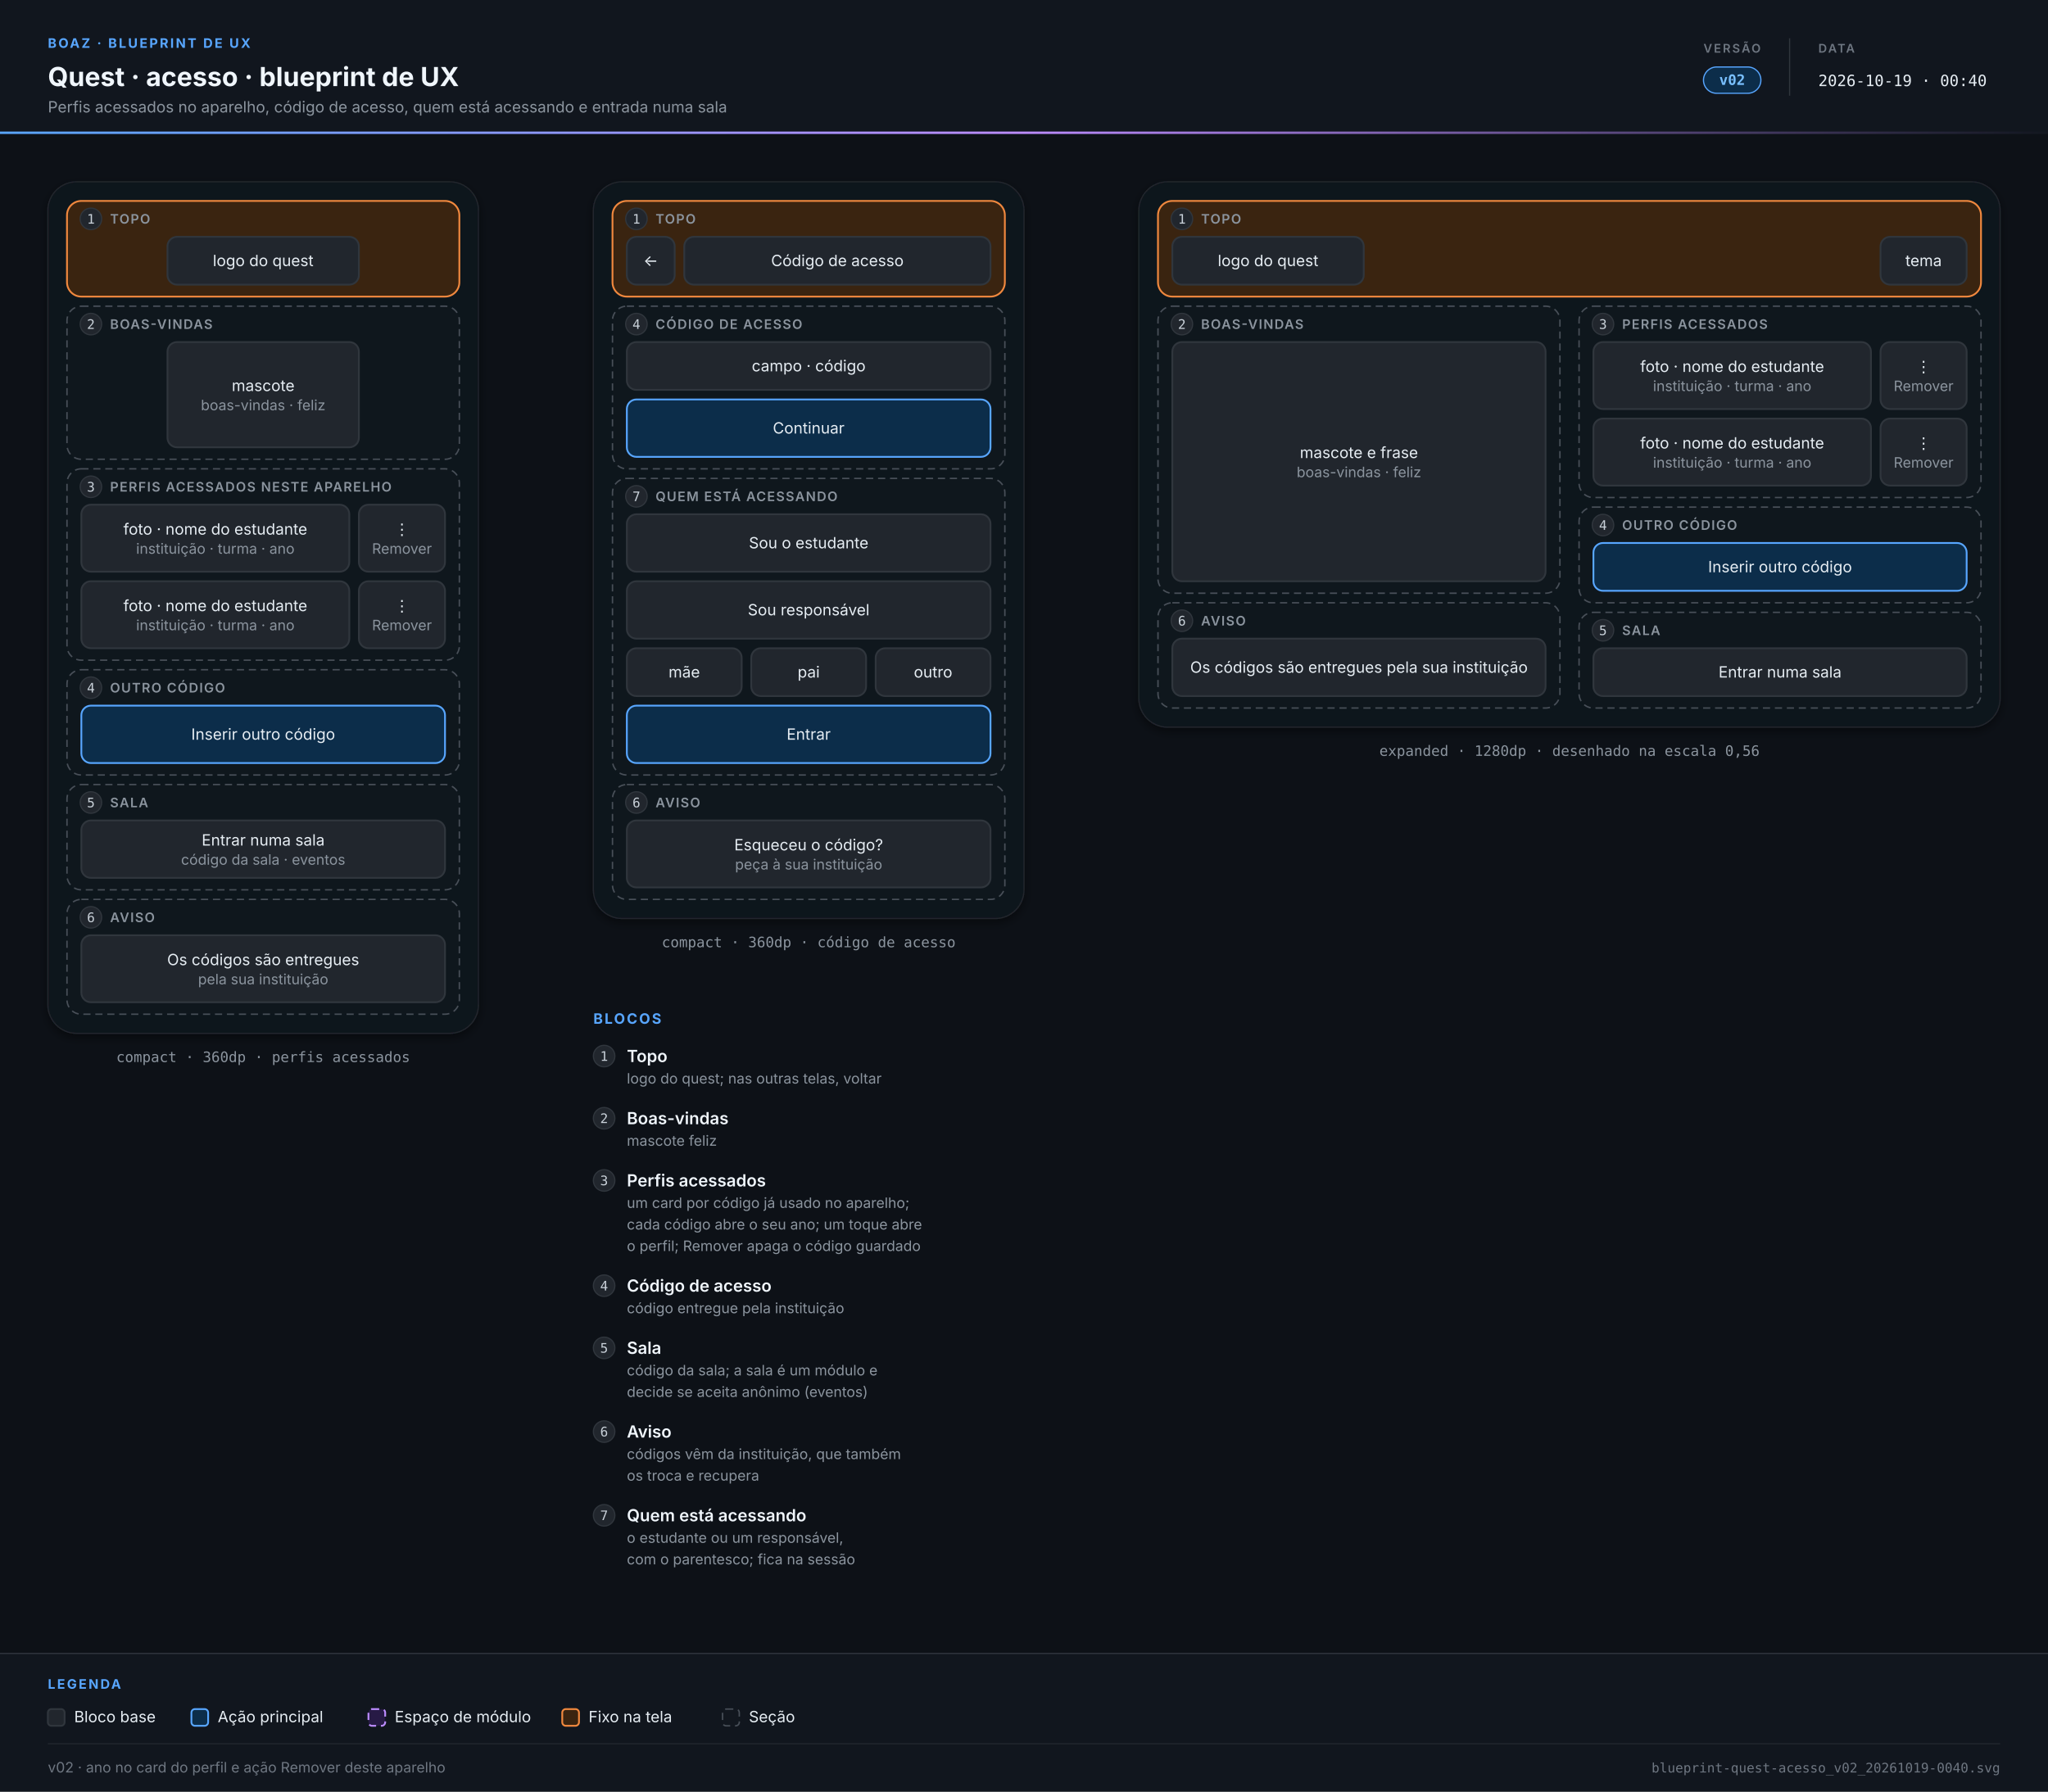
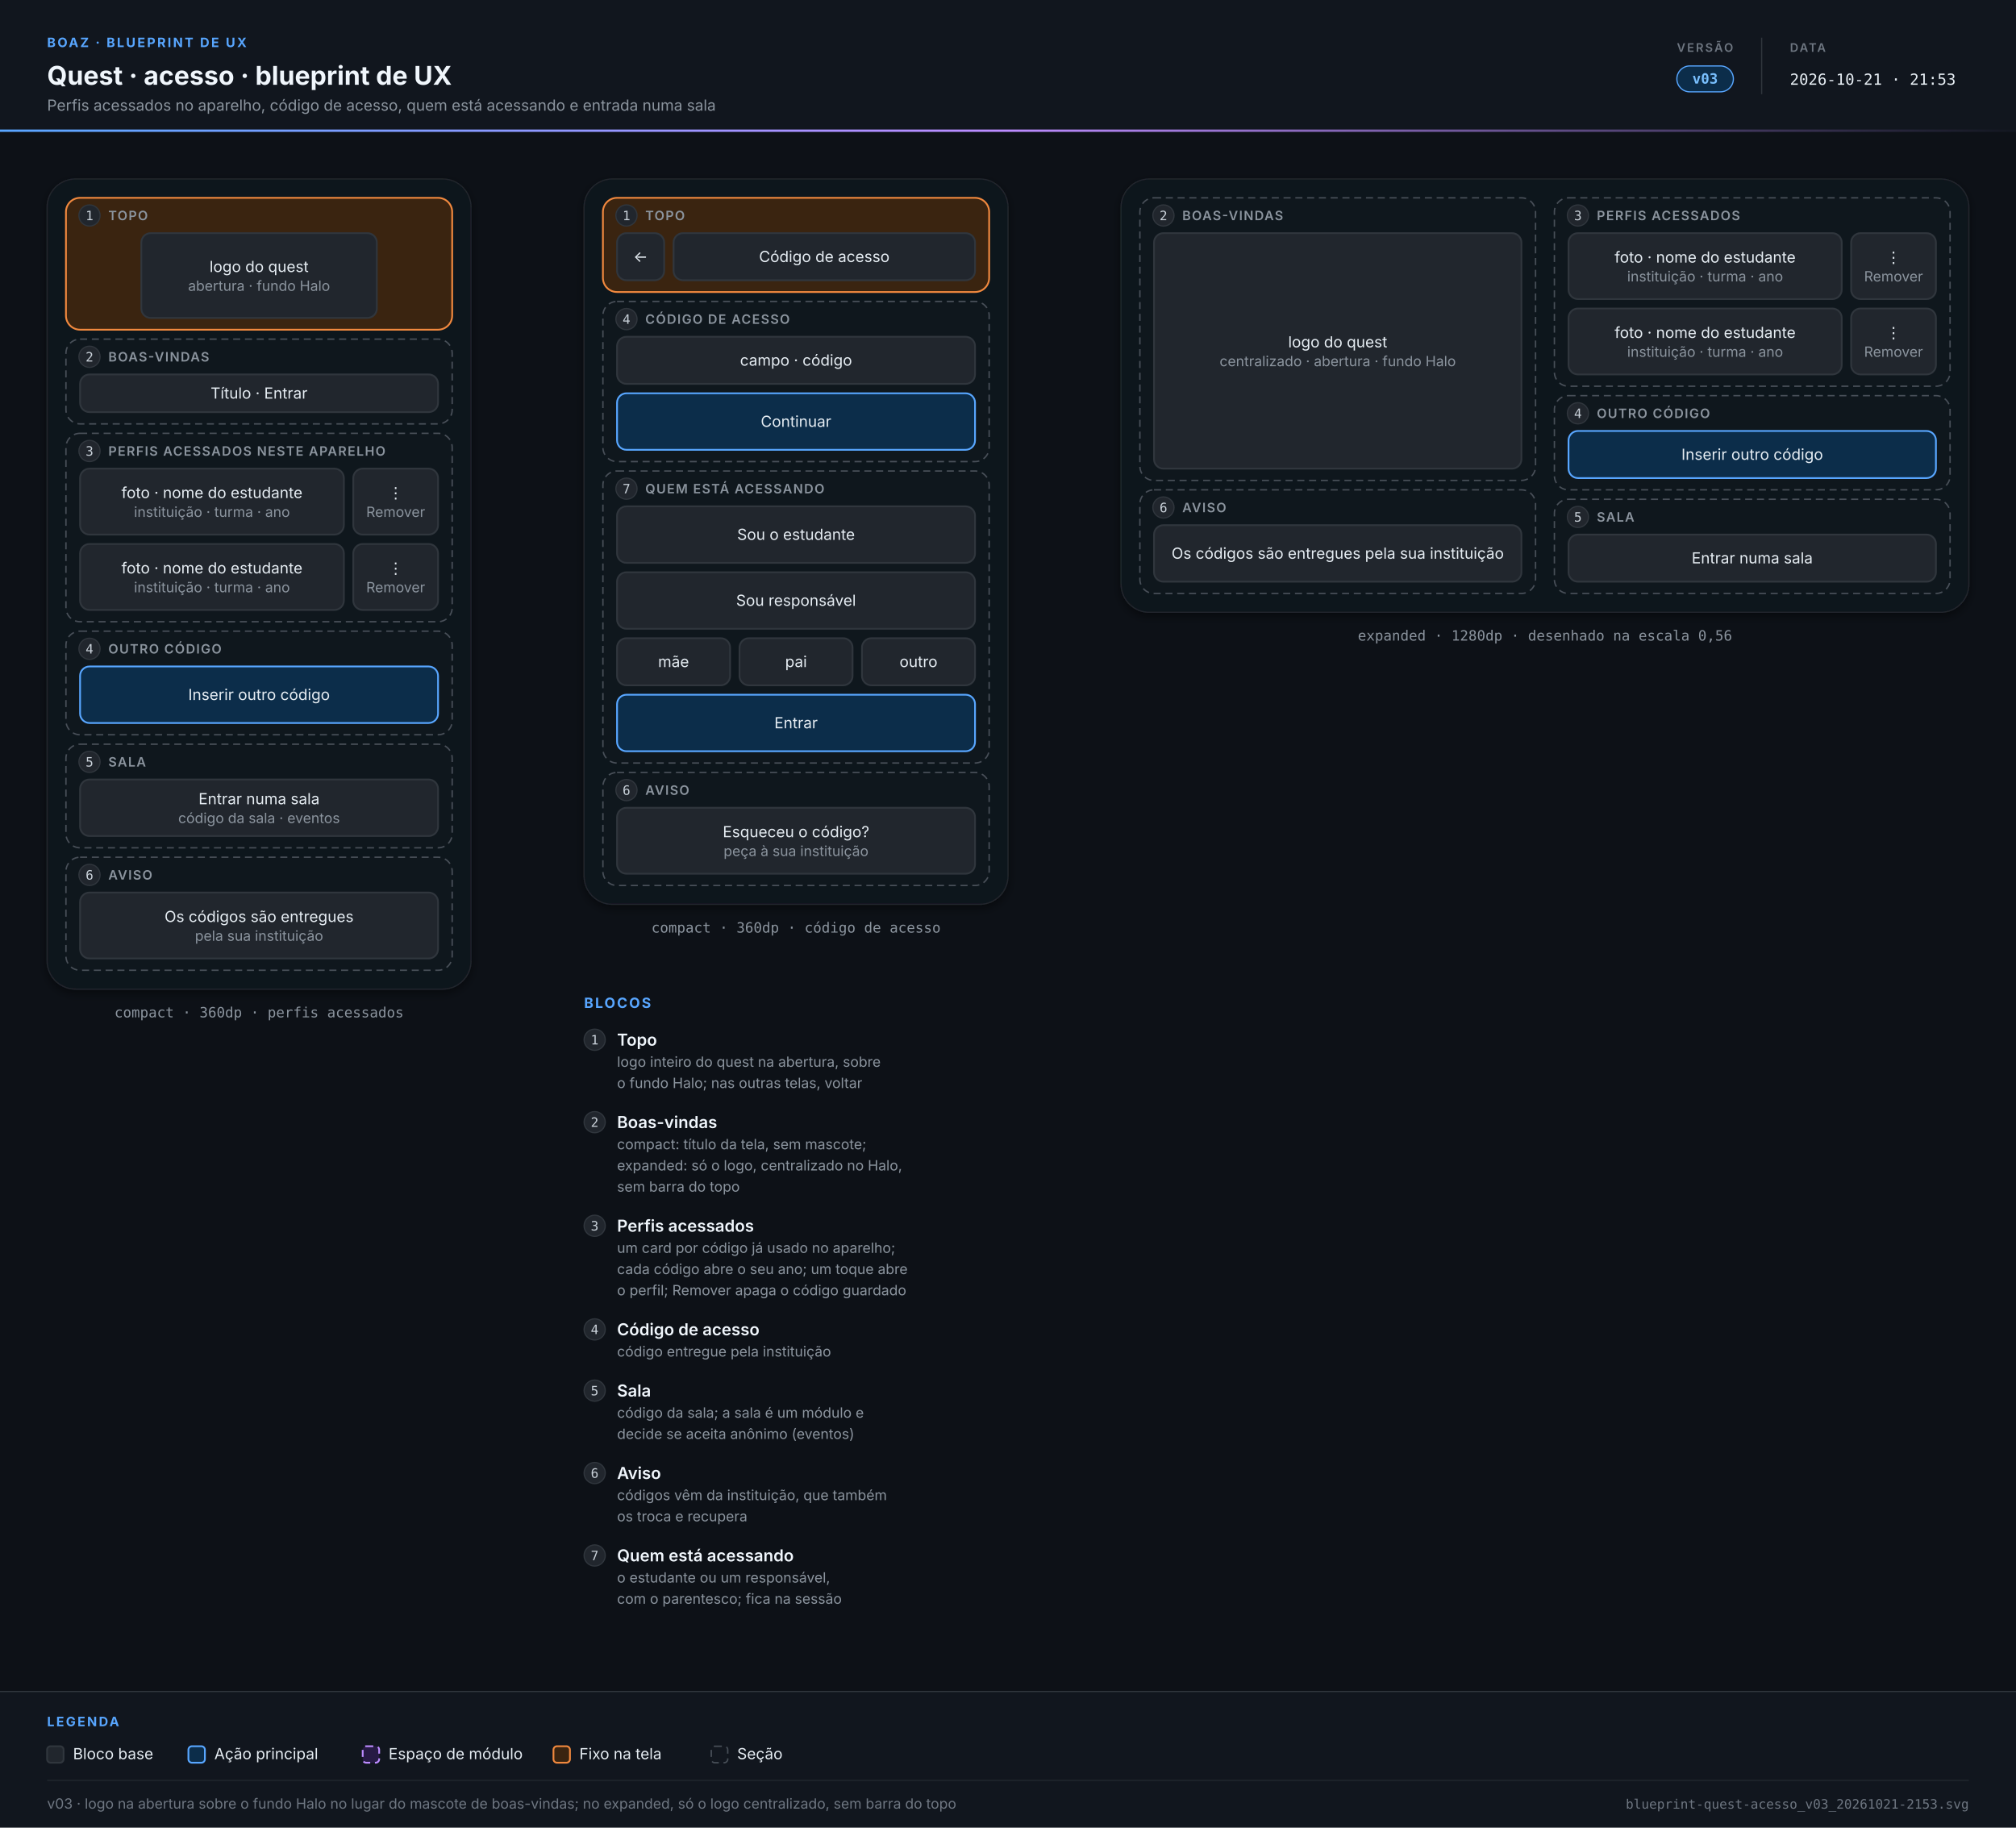
- <svg xmlns="http://www.w3.org/2000/svg" viewBox="0 0 1712 1498" width="1712" height="1498">
+ <svg xmlns="http://www.w3.org/2000/svg" viewBox="0 0 1712 1552" width="1712" height="1552">
  <style>
    /* ── base ─────────────────────────────────────────── */
    .bg            { fill: #0d1117; }
    :root          { background: #0d1117; } /* aberto sozinho no navegador, o fundo escuro cobre a janela toda */
    text           { font-family: Inter, "Segoe UI", Roboto, "Helvetica Neue", Helvetica, Arial, sans-serif; font-size: 13px; fill: #e6edf3; }
    .title         { font-size: 22px; font-weight: 700; fill: #f0f6fc; }
    .subtitle      { font-size: 13px; fill: #8b949e; }
    .section       { font-size: 12px; font-weight: 700; letter-spacing: 0.12em; fill: #58a6ff; }
    .label         { font-size: 13px; fill: #e6edf3; }
    .label-strong  { font-size: 14px; font-weight: 600; fill: #f0f6fc; }
    .label-underline { text-decoration: underline; }
    .muted         { font-size: 12px; fill: #8b949e; }
    .mono          { font-family: "JetBrains Mono", "SF Mono", Menlo, Consolas, monospace; font-size: 12px; fill: #8b949e; }
    .divider       { stroke: #21262d; stroke-width: 1; }
    .panel         { fill: #10151c; stroke: #21262d; stroke-width: 1; }

    /* ── nós: uma cor por papel, no máximo 4 por diagrama ── */
    .node          { fill: #161b22; stroke: #30363d; stroke-width: 1.5; }
    .node-face     { fill: #21262d; stroke: #30363d; stroke-width: 1.5; stroke-linejoin: round; }
    .node-blue     { fill: #0c2d4a; stroke: #58a6ff; stroke-width: 1.5; }
    .node-green    { fill: #0f2e1b; stroke: #3fb950; stroke-width: 1.5; }
    .node-purple   { fill: #271a45; stroke: #bc8cff; stroke-width: 1.5; }
    .node-orange   { fill: #3a2410; stroke: #f0883e; stroke-width: 1.5; }
    .node-red      { fill: #3b1219; stroke: #f85149; stroke-width: 1.5; }
    .node-external { fill: #1c2128; stroke: #6e7681; stroke-width: 1.5; }

    /* ── fronteiras (conta, região, rede, módulo) ─────── */
    .boundary       { fill: #161b22; fill-opacity: 0.35; stroke: #484f58; stroke-width: 1.2; stroke-dasharray: 6 4; }
    .boundary-label { font-size: 11px; font-weight: 600; letter-spacing: 0.08em; fill: #8b949e; }

    /* ── arestas e comunicação ─────────────────────────── */
    .edge          { fill: none; stroke: #8b949e; stroke-width: 1.5; }
    .edge-accent   { fill: none; stroke: #58a6ff; stroke-width: 1.8; }
    .edge-async    { stroke-dasharray: 6 4; }
    .edge-data     { stroke-dasharray: 1 5; stroke-linecap: round; stroke-width: 2.2; }
    .edge-label-bg { fill: #0d1117; }
    .arrow-head    { fill: #8b949e; }
    .arrow-accent  { fill: #58a6ff; }
    .lifeline      { stroke: #30363d; stroke-width: 1.2; stroke-dasharray: 4 4; }
    .chip          { fill: #21262d; stroke: #30363d; stroke-width: 1; }
    .chip-text     { font-family: "JetBrains Mono", "SF Mono", Menlo, Consolas, monospace; font-size: 11px; fill: #c9d1d9; }

    /* ── ícones neutros (#ic-*, #uml-*) ───────────────── */
    .ico           { fill: none; stroke: #c9d1d9; stroke-width: 1.5; stroke-linecap: round; stroke-linejoin: round; }
    .ico-fill      { fill: #c9d1d9; }
    .ico-solid     { fill: #161b22; stroke: #c9d1d9; stroke-width: 1.5; stroke-linejoin: round; }

    /* ── notação UML ───────────────────────────────────── */
    .ink           { fill: #e6edf3; }
    .ink-ring      { fill: none; stroke: #e6edf3; stroke-width: 1.5; }
    .node-note     { fill: #2b2311; stroke: #d29922; stroke-width: 1.2; }
    .uml-keyword   { font-size: 11px; font-style: italic; fill: #8b949e; }
    .activation    { fill: #21262d; stroke: #8b949e; stroke-width: 1.2; }
    .frame-tag     { fill: #21262d; stroke: #484f58; stroke-width: 1.2; }
    .frame-op      { font-size: 11px; font-weight: 700; fill: #c9d1d9; }
    .arrow-open    { fill: none; stroke: #8b949e; stroke-width: 1.4; stroke-linejoin: round; }
    .arrow-hollow  { fill: #0d1117; stroke: #8b949e; stroke-width: 1.2; stroke-linejoin: round; }

    /* ── marca d'água: topo e rodapé (seção 7) ────────── */
    .wm-band       { fill: #11161e; }
    .wm-accent     { fill: url(#marca-acento); }
    .wm-sep        { stroke: #30363d; stroke-width: 1; }
    .wm-frame      { fill: none; stroke: #30363d; stroke-width: 1; }
    .wm-eyebrow    { font-size: 11px; font-weight: 700; letter-spacing: 0.14em; fill: #58a6ff; }
    .wm-meta-label { font-size: 10px; font-weight: 600; letter-spacing: 0.14em; fill: #6e7681; }
    .wm-meta-value { font-family: "JetBrains Mono", "SF Mono", Menlo, Consolas, monospace; font-size: 13px; fill: #e6edf3; }
    .wm-badge      { fill: #0c2d4a; stroke: #58a6ff; stroke-width: 1; }
    .wm-badge-text { font-family: "JetBrains Mono", "SF Mono", Menlo, Consolas, monospace; font-size: 12px; font-weight: 700; fill: #79c0ff; }
    .wm-file       { font-family: "JetBrains Mono", "SF Mono", Menlo, Consolas, monospace; font-size: 11px; fill: #6e7681; }
    .footer        { font-size: 12px; fill: #6e7681; }
  </style>
  <defs>
    <marker id="seta" viewBox="0 0 10 10" refX="9" refY="5" markerWidth="7" markerHeight="7" orient="auto-start-reverse">
      <path d="M0,0 L10,5 L0,10 z" class="arrow-head" />
    </marker>
    <marker id="seta-destaque" viewBox="0 0 10 10" refX="9" refY="5" markerWidth="7" markerHeight="7" orient="auto-start-reverse">
      <path d="M0,0 L10,5 L0,10 z" class="arrow-accent" />
    </marker>
    <marker id="seta-aberta" viewBox="-1 -1 12 12" refX="10" refY="5" markerWidth="8" markerHeight="8" orient="auto-start-reverse">
      <path d="M0,0 L10,5 L0,10" class="arrow-open" />
    </marker>
    <marker id="heranca" viewBox="-1 -1 14 14" refX="12" refY="6" markerWidth="10" markerHeight="10" orient="auto-start-reverse">
      <path d="M0,0 L12,6 L0,12 z" class="arrow-hollow" />
    </marker>
    <marker id="extensao" viewBox="-1 -1 14 14" refX="12" refY="6" markerWidth="10" markerHeight="10" orient="auto-start-reverse">
      <path d="M0,0 L12,6 L0,12 z" class="arrow-head" />
    </marker>
    <marker id="composicao" viewBox="-1 -1 16 10" refX="14" refY="4" markerWidth="16" markerHeight="11" orient="auto-start-reverse">
      <path d="M0,4 L7,0 L14,4 L7,8 z" class="arrow-head" />
    </marker>
    <marker id="agregacao" viewBox="-1 -1 16 10" refX="14" refY="4" markerWidth="16" markerHeight="11" orient="auto-start-reverse">
      <path d="M0,4 L7,0 L14,4 L7,8 z" class="arrow-hollow" />
    </marker>
    <marker id="er-um" viewBox="0 0 16 12" refX="16" refY="6" markerWidth="16" markerHeight="12" markerUnits="userSpaceOnUse" orient="auto-start-reverse">
      <path d="M6,0 V12 M10,0 V12" class="arrow-open" />
    </marker>
    <marker id="er-muitos" viewBox="0 0 16 12" refX="16" refY="6" markerWidth="16" markerHeight="12" markerUnits="userSpaceOnUse" orient="auto-start-reverse">
      <path d="M4,0 V12 M6,6 L16,0 M6,6 L16,12" class="arrow-open" />
    </marker>
    <filter id="sombra" x="-10%" y="-10%" width="120%" height="140%">
      <feDropShadow dx="0" dy="3" stdDeviation="4" flood-color="#000000" flood-opacity="0.45" />
    </filter>
    <linearGradient id="marca-acento" x1="0" y1="0" x2="1" y2="0">
      <stop offset="0" stop-color="#58a6ff" />
      <stop offset="0.5" stop-color="#bc8cff" />
      <stop offset="1" stop-color="#bc8cff" stop-opacity="0" />
    </linearGradient>
  </defs>
-   <rect class="bg" x="0" y="0" width="1712" height="1498" />
+   <rect class="bg" x="0" y="0" width="1712" height="1552" />
  <g id="marca-topo">
    <rect class="wm-band" x="0" y="0" width="1712" height="112" />
    <rect class="wm-accent" x="0" y="110" width="1712" height="2" />
    <text class="wm-eyebrow" x="40" y="40">BOAZ · BLUEPRINT DE UX</text>
    <text class="title" x="40" y="72">Quest · acesso · blueprint de UX</text>
    <text class="subtitle" x="40" y="94">Perfis acessados no aparelho, código de acesso, quem está acessando e entrada numa sala</text>
    <text class="wm-meta-label" x="1424" y="44">VERSÃO</text>
    <rect class="wm-badge" x="1424" y="56" width="48" height="22" rx="11" />
-     <text class="wm-badge-text" x="1448" y="71" text-anchor="middle">v02</text>
+     <text class="wm-badge-text" x="1448" y="71" text-anchor="middle">v03</text>
    <line class="wm-sep" x1="1496" y1="32" x2="1496" y2="80" />
    <text class="wm-meta-label" x="1520" y="44">DATA</text>
-     <text class="wm-meta-value" x="1520" y="72">2026-10-19 · 00:40</text>
+     <text class="wm-meta-value" x="1520" y="72">2026-10-21 · 21:53</text>
  </g>
  <g id="compact-perfis">
-     <rect class="panel" x="40" y="152" width="360" height="712" rx="24" filter="url(#sombra)" />
+     <rect class="panel" x="40" y="152" width="360" height="688" rx="24" filter="url(#sombra)" />
    <g id="c-topo">
-       <rect class="node-orange" x="56" y="168" width="328" height="80" rx="12" />
+       <rect class="node-orange" x="56" y="168" width="328" height="112" rx="12" />
      <circle class="chip" cx="76" cy="183" r="9" />
      <text class="chip-text" x="76" y="187" text-anchor="middle">1</text>
      <text class="boundary-label" x="92" y="187">TOPO</text>
-       <rect class="node-face" x="140" y="198" width="160" height="40" rx="8" />
-       <text class="label" x="220" y="222.5" text-anchor="middle">logo do quest</text>
+       <rect class="node-face" x="120" y="198" width="200" height="72" rx="8" />
+       <text class="label" x="220" y="231" text-anchor="middle">logo do quest</text>
+       <text class="muted" x="220" y="247" text-anchor="middle">abertura · fundo Halo</text>
    </g>
    <g id="c-boas-vindas">
-       <rect class="boundary" x="56" y="256" width="328" height="128" rx="12" />
-       <circle class="chip" cx="76" cy="271" r="9" />
-       <text class="chip-text" x="76" y="275" text-anchor="middle">2</text>
-       <text class="boundary-label" x="92" y="275">BOAS-VINDAS</text>
-       <rect class="node-face" x="140" y="286" width="160" height="88" rx="8" />
-       <text class="label" x="220" y="327" text-anchor="middle">mascote</text>
-       <text class="muted" x="220" y="343" text-anchor="middle">boas-vindas · feliz</text>
+       <rect class="boundary" x="56" y="288" width="328" height="72" rx="12" />
+       <circle class="chip" cx="76" cy="303" r="9" />
+       <text class="chip-text" x="76" y="307" text-anchor="middle">2</text>
+       <text class="boundary-label" x="92" y="307">BOAS-VINDAS</text>
+       <rect class="node-face" x="68" y="318" width="304" height="32" rx="8" />
+       <text class="label" x="220" y="338.5" text-anchor="middle">Título · Entrar</text>
    </g>
    <g id="c-perfis">
-       <rect class="boundary" x="56" y="392" width="328" height="160" rx="12" />
-       <circle class="chip" cx="76" cy="407" r="9" />
-       <text class="chip-text" x="76" y="411" text-anchor="middle">3</text>
-       <text class="boundary-label" x="92" y="411">PERFIS ACESSADOS NESTE APARELHO</text>
-       <rect class="node-face" x="68" y="422" width="224" height="56" rx="8" />
-       <text class="label" x="180" y="447" text-anchor="middle">foto · nome do estudante</text>
-       <text class="muted" x="180" y="463" text-anchor="middle">instituição · turma · ano</text>
-       <rect class="node-face" x="300" y="422" width="72" height="56" rx="8" />
-       <text class="label" x="336" y="447" text-anchor="middle">⋮</text>
-       <text class="muted" x="336" y="463" text-anchor="middle">Remover</text>
-       <rect class="node-face" x="68" y="486" width="224" height="56" rx="8" />
-       <text class="label" x="180" y="511" text-anchor="middle">foto · nome do estudante</text>
-       <text class="muted" x="180" y="527" text-anchor="middle">instituição · turma · ano</text>
-       <rect class="node-face" x="300" y="486" width="72" height="56" rx="8" />
-       <text class="label" x="336" y="511" text-anchor="middle">⋮</text>
-       <text class="muted" x="336" y="527" text-anchor="middle">Remover</text>
+       <rect class="boundary" x="56" y="368" width="328" height="160" rx="12" />
+       <circle class="chip" cx="76" cy="383" r="9" />
+       <text class="chip-text" x="76" y="387" text-anchor="middle">3</text>
+       <text class="boundary-label" x="92" y="387">PERFIS ACESSADOS NESTE APARELHO</text>
+       <rect class="node-face" x="68" y="398" width="224" height="56" rx="8" />
+       <text class="label" x="180" y="423" text-anchor="middle">foto · nome do estudante</text>
+       <text class="muted" x="180" y="439" text-anchor="middle">instituição · turma · ano</text>
+       <rect class="node-face" x="300" y="398" width="72" height="56" rx="8" />
+       <text class="label" x="336" y="423" text-anchor="middle">⋮</text>
+       <text class="muted" x="336" y="439" text-anchor="middle">Remover</text>
+       <rect class="node-face" x="68" y="462" width="224" height="56" rx="8" />
+       <text class="label" x="180" y="487" text-anchor="middle">foto · nome do estudante</text>
+       <text class="muted" x="180" y="503" text-anchor="middle">instituição · turma · ano</text>
+       <rect class="node-face" x="300" y="462" width="72" height="56" rx="8" />
+       <text class="label" x="336" y="487" text-anchor="middle">⋮</text>
+       <text class="muted" x="336" y="503" text-anchor="middle">Remover</text>
    </g>
    <g id="c-codigo">
-       <rect class="boundary" x="56" y="560" width="328" height="88" rx="12" />
-       <circle class="chip" cx="76" cy="575" r="9" />
-       <text class="chip-text" x="76" y="579" text-anchor="middle">4</text>
-       <text class="boundary-label" x="92" y="579">OUTRO CÓDIGO</text>
-       <rect class="node-blue" x="68" y="590" width="304" height="48" rx="8" />
-       <text class="label" x="220" y="618.5" text-anchor="middle">Inserir outro código</text>
+       <rect class="boundary" x="56" y="536" width="328" height="88" rx="12" />
+       <circle class="chip" cx="76" cy="551" r="9" />
+       <text class="chip-text" x="76" y="555" text-anchor="middle">4</text>
+       <text class="boundary-label" x="92" y="555">OUTRO CÓDIGO</text>
+       <rect class="node-blue" x="68" y="566" width="304" height="48" rx="8" />
+       <text class="label" x="220" y="594.5" text-anchor="middle">Inserir outro código</text>
    </g>
    <g id="c-sala">
-       <rect class="boundary" x="56" y="656" width="328" height="88" rx="12" />
-       <circle class="chip" cx="76" cy="671" r="9" />
-       <text class="chip-text" x="76" y="675" text-anchor="middle">5</text>
-       <text class="boundary-label" x="92" y="675">SALA</text>
-       <rect class="node-face" x="68" y="686" width="304" height="48" rx="8" />
-       <text class="label" x="220" y="707" text-anchor="middle">Entrar numa sala</text>
-       <text class="muted" x="220" y="723" text-anchor="middle">código da sala · eventos</text>
+       <rect class="boundary" x="56" y="632" width="328" height="88" rx="12" />
+       <circle class="chip" cx="76" cy="647" r="9" />
+       <text class="chip-text" x="76" y="651" text-anchor="middle">5</text>
+       <text class="boundary-label" x="92" y="651">SALA</text>
+       <rect class="node-face" x="68" y="662" width="304" height="48" rx="8" />
+       <text class="label" x="220" y="683" text-anchor="middle">Entrar numa sala</text>
+       <text class="muted" x="220" y="699" text-anchor="middle">código da sala · eventos</text>
    </g>
    <g id="c-aviso">
-       <rect class="boundary" x="56" y="752" width="328" height="96" rx="12" />
-       <circle class="chip" cx="76" cy="767" r="9" />
-       <text class="chip-text" x="76" y="771" text-anchor="middle">6</text>
-       <text class="boundary-label" x="92" y="771">AVISO</text>
-       <rect class="node-face" x="68" y="782" width="304" height="56" rx="8" />
-       <text class="label" x="220" y="807" text-anchor="middle">Os códigos são entregues</text>
-       <text class="muted" x="220" y="823" text-anchor="middle">pela sua instituição</text>
-     </g>
-     <text class="mono" x="220" y="888" text-anchor="middle">compact · 360dp · perfis acessados</text>
+       <rect class="boundary" x="56" y="728" width="328" height="96" rx="12" />
+       <circle class="chip" cx="76" cy="743" r="9" />
+       <text class="chip-text" x="76" y="747" text-anchor="middle">6</text>
+       <text class="boundary-label" x="92" y="747">AVISO</text>
+       <rect class="node-face" x="68" y="758" width="304" height="56" rx="8" />
+       <text class="label" x="220" y="783" text-anchor="middle">Os códigos são entregues</text>
+       <text class="muted" x="220" y="799" text-anchor="middle">pela sua instituição</text>
+     </g>
+     <text class="mono" x="220" y="864" text-anchor="middle">compact · 360dp · perfis acessados</text>
  </g>
  <g id="compact-codigo">
    <rect class="panel" x="496" y="152" width="360" height="616" rx="24" filter="url(#sombra)" />
    <g id="k-topo">
      <rect class="node-orange" x="512" y="168" width="328" height="80" rx="12" />
      <circle class="chip" cx="532" cy="183" r="9" />
      <text class="chip-text" x="532" y="187" text-anchor="middle">1</text>
      <text class="boundary-label" x="548" y="187">TOPO</text>
      <rect class="node-face" x="524" y="198" width="40" height="40" rx="8" />
      <text class="label" x="544" y="222.5" text-anchor="middle">←</text>
      <rect class="node-face" x="572" y="198" width="256" height="40" rx="8" />
      <text class="label" x="700" y="222.5" text-anchor="middle">Código de acesso</text>
    </g>
    <g id="k-codigo">
      <rect class="boundary" x="512" y="256" width="328" height="136" rx="12" />
      <circle class="chip" cx="532" cy="271" r="9" />
      <text class="chip-text" x="532" y="275" text-anchor="middle">4</text>
      <text class="boundary-label" x="548" y="275">CÓDIGO DE ACESSO</text>
      <rect class="node-face" x="524" y="286" width="304" height="40" rx="8" />
      <text class="label" x="676" y="310.5" text-anchor="middle">campo · código</text>
      <rect class="node-blue" x="524" y="334" width="304" height="48" rx="8" />
      <text class="label" x="676" y="362.5" text-anchor="middle">Continuar</text>
    </g>
    <g id="k-quem">
      <rect class="boundary" x="512" y="400" width="328" height="248" rx="12" />
      <circle class="chip" cx="532" cy="415" r="9" />
      <text class="chip-text" x="532" y="419" text-anchor="middle">7</text>
      <text class="boundary-label" x="548" y="419">QUEM ESTÁ ACESSANDO</text>
      <rect class="node-face" x="524" y="430" width="304" height="48" rx="8" />
      <text class="label" x="676" y="458.5" text-anchor="middle">Sou o estudante</text>
      <rect class="node-face" x="524" y="486" width="304" height="48" rx="8" />
      <text class="label" x="676" y="514.5" text-anchor="middle">Sou responsável</text>
      <rect class="node-face" x="524" y="542" width="96" height="40" rx="8" />
      <text class="label" x="572" y="566.5" text-anchor="middle">mãe</text>
      <rect class="node-face" x="628" y="542" width="96" height="40" rx="8" />
      <text class="label" x="676" y="566.5" text-anchor="middle">pai</text>
      <rect class="node-face" x="732" y="542" width="96" height="40" rx="8" />
      <text class="label" x="780" y="566.5" text-anchor="middle">outro</text>
      <rect class="node-blue" x="524" y="590" width="304" height="48" rx="8" />
      <text class="label" x="676" y="618.5" text-anchor="middle">Entrar</text>
    </g>
    <g id="k-aviso">
      <rect class="boundary" x="512" y="656" width="328" height="96" rx="12" />
      <circle class="chip" cx="532" cy="671" r="9" />
      <text class="chip-text" x="532" y="675" text-anchor="middle">6</text>
      <text class="boundary-label" x="548" y="675">AVISO</text>
      <rect class="node-face" x="524" y="686" width="304" height="56" rx="8" />
      <text class="label" x="676" y="711" text-anchor="middle">Esqueceu o código?</text>
      <text class="muted" x="676" y="727" text-anchor="middle">peça à sua instituição</text>
    </g>
    <text class="mono" x="676" y="792" text-anchor="middle">compact · 360dp · código de acesso</text>
  </g>
  <g id="expanded-acesso">
-     <rect class="panel" x="952" y="152" width="720" height="456" rx="24" filter="url(#sombra)" />
-     <g id="e-topo">
-       <rect class="node-orange" x="968" y="168" width="688" height="80" rx="12" />
+     <rect class="panel" x="952" y="152" width="720" height="368" rx="24" filter="url(#sombra)" />
+     <g id="e-boas-vindas">
+       <rect class="boundary" x="968" y="168" width="336" height="240" rx="12" />
      <circle class="chip" cx="988" cy="183" r="9" />
-       <text class="chip-text" x="988" y="187" text-anchor="middle">1</text>
-       <text class="boundary-label" x="1004" y="187">TOPO</text>
-       <rect class="node-face" x="980" y="198" width="160" height="40" rx="8" />
-       <text class="label" x="1060" y="222.5" text-anchor="middle">logo do quest</text>
-       <rect class="node-face" x="1572" y="198" width="72" height="40" rx="8" />
-       <text class="label" x="1608" y="222.5" text-anchor="middle">tema</text>
-     </g>
-     <g id="e-boas-vindas">
-       <rect class="boundary" x="968" y="256" width="336" height="240" rx="12" />
-       <circle class="chip" cx="988" cy="271" r="9" />
-       <text class="chip-text" x="988" y="275" text-anchor="middle">2</text>
-       <text class="boundary-label" x="1004" y="275">BOAS-VINDAS</text>
-       <rect class="node-face" x="980" y="286" width="312" height="200" rx="8" />
-       <text class="label" x="1136" y="383" text-anchor="middle">mascote e frase</text>
-       <text class="muted" x="1136" y="399" text-anchor="middle">boas-vindas · feliz</text>
+       <text class="chip-text" x="988" y="187" text-anchor="middle">2</text>
+       <text class="boundary-label" x="1004" y="187">BOAS-VINDAS</text>
+       <rect class="node-face" x="980" y="198" width="312" height="200" rx="8" />
+       <text class="label" x="1136" y="295" text-anchor="middle">logo do quest</text>
+       <text class="muted" x="1136" y="311" text-anchor="middle">centralizado · abertura · fundo Halo</text>
    </g>
    <g id="e-aviso">
-       <rect class="boundary" x="968" y="504" width="336" height="88" rx="12" />
-       <circle class="chip" cx="988" cy="519" r="9" />
-       <text class="chip-text" x="988" y="523" text-anchor="middle">6</text>
-       <text class="boundary-label" x="1004" y="523">AVISO</text>
-       <rect class="node-face" x="980" y="534" width="312" height="48" rx="8" />
-       <text class="label" x="1136" y="562.5" text-anchor="middle">Os códigos são entregues pela sua instituição</text>
+       <rect class="boundary" x="968" y="416" width="336" height="88" rx="12" />
+       <circle class="chip" cx="988" cy="431" r="9" />
+       <text class="chip-text" x="988" y="435" text-anchor="middle">6</text>
+       <text class="boundary-label" x="1004" y="435">AVISO</text>
+       <rect class="node-face" x="980" y="446" width="312" height="48" rx="8" />
+       <text class="label" x="1136" y="474.5" text-anchor="middle">Os códigos são entregues pela sua instituição</text>
    </g>
    <g id="e-perfis">
-       <rect class="boundary" x="1320" y="256" width="336" height="160" rx="12" />
-       <circle class="chip" cx="1340" cy="271" r="9" />
-       <text class="chip-text" x="1340" y="275" text-anchor="middle">3</text>
-       <text class="boundary-label" x="1356" y="275">PERFIS ACESSADOS</text>
-       <rect class="node-face" x="1332" y="286" width="232" height="56" rx="8" />
-       <text class="label" x="1448" y="311" text-anchor="middle">foto · nome do estudante</text>
-       <text class="muted" x="1448" y="327" text-anchor="middle">instituição · turma · ano</text>
-       <rect class="node-face" x="1572" y="286" width="72" height="56" rx="8" />
-       <text class="label" x="1608" y="311" text-anchor="middle">⋮</text>
-       <text class="muted" x="1608" y="327" text-anchor="middle">Remover</text>
-       <rect class="node-face" x="1332" y="350" width="232" height="56" rx="8" />
-       <text class="label" x="1448" y="375" text-anchor="middle">foto · nome do estudante</text>
-       <text class="muted" x="1448" y="391" text-anchor="middle">instituição · turma · ano</text>
-       <rect class="node-face" x="1572" y="350" width="72" height="56" rx="8" />
-       <text class="label" x="1608" y="375" text-anchor="middle">⋮</text>
-       <text class="muted" x="1608" y="391" text-anchor="middle">Remover</text>
+       <rect class="boundary" x="1320" y="168" width="336" height="160" rx="12" />
+       <circle class="chip" cx="1340" cy="183" r="9" />
+       <text class="chip-text" x="1340" y="187" text-anchor="middle">3</text>
+       <text class="boundary-label" x="1356" y="187">PERFIS ACESSADOS</text>
+       <rect class="node-face" x="1332" y="198" width="232" height="56" rx="8" />
+       <text class="label" x="1448" y="223" text-anchor="middle">foto · nome do estudante</text>
+       <text class="muted" x="1448" y="239" text-anchor="middle">instituição · turma · ano</text>
+       <rect class="node-face" x="1572" y="198" width="72" height="56" rx="8" />
+       <text class="label" x="1608" y="223" text-anchor="middle">⋮</text>
+       <text class="muted" x="1608" y="239" text-anchor="middle">Remover</text>
+       <rect class="node-face" x="1332" y="262" width="232" height="56" rx="8" />
+       <text class="label" x="1448" y="287" text-anchor="middle">foto · nome do estudante</text>
+       <text class="muted" x="1448" y="303" text-anchor="middle">instituição · turma · ano</text>
+       <rect class="node-face" x="1572" y="262" width="72" height="56" rx="8" />
+       <text class="label" x="1608" y="287" text-anchor="middle">⋮</text>
+       <text class="muted" x="1608" y="303" text-anchor="middle">Remover</text>
    </g>
    <g id="e-codigo">
+       <rect class="boundary" x="1320" y="336" width="336" height="80" rx="12" />
+       <circle class="chip" cx="1340" cy="351" r="9" />
+       <text class="chip-text" x="1340" y="355" text-anchor="middle">4</text>
+       <text class="boundary-label" x="1356" y="355">OUTRO CÓDIGO</text>
+       <rect class="node-blue" x="1332" y="366" width="312" height="40" rx="8" />
+       <text class="label" x="1488" y="390.5" text-anchor="middle">Inserir outro código</text>
+     </g>
+     <g id="e-sala">
      <rect class="boundary" x="1320" y="424" width="336" height="80" rx="12" />
      <circle class="chip" cx="1340" cy="439" r="9" />
-       <text class="chip-text" x="1340" y="443" text-anchor="middle">4</text>
-       <text class="boundary-label" x="1356" y="443">OUTRO CÓDIGO</text>
-       <rect class="node-blue" x="1332" y="454" width="312" height="40" rx="8" />
-       <text class="label" x="1488" y="478.5" text-anchor="middle">Inserir outro código</text>
-     </g>
-     <g id="e-sala">
-       <rect class="boundary" x="1320" y="512" width="336" height="80" rx="12" />
-       <circle class="chip" cx="1340" cy="527" r="9" />
-       <text class="chip-text" x="1340" y="531" text-anchor="middle">5</text>
-       <text class="boundary-label" x="1356" y="531">SALA</text>
-       <rect class="node-face" x="1332" y="542" width="312" height="40" rx="8" />
-       <text class="label" x="1488" y="566.5" text-anchor="middle">Entrar numa sala</text>
-     </g>
-     <text class="mono" x="1312" y="632" text-anchor="middle">expanded · 1280dp · desenhado na escala 0,56</text>
+       <text class="chip-text" x="1340" y="443" text-anchor="middle">5</text>
+       <text class="boundary-label" x="1356" y="443">SALA</text>
+       <rect class="node-face" x="1332" y="454" width="312" height="40" rx="8" />
+       <text class="label" x="1488" y="478.5" text-anchor="middle">Entrar numa sala</text>
+     </g>
+     <text class="mono" x="1312" y="544" text-anchor="middle">expanded · 1280dp · desenhado na escala 0,56</text>
  </g>
  <g id="anotacoes">
    <text class="section" x="496" y="856">BLOCOS</text>
    <circle class="chip" cx="505" cy="883" r="9" />
    <text class="chip-text" x="505" y="887" text-anchor="middle">1</text>
    <text class="label-strong" x="524" y="888">Topo</text>
-     <text class="muted" x="524" y="906">logo do quest; nas outras telas, voltar</text>
-     <circle class="chip" cx="505" cy="935" r="9" />
-     <text class="chip-text" x="505" y="939" text-anchor="middle">2</text>
-     <text class="label-strong" x="524" y="940">Boas-vindas</text>
-     <text class="muted" x="524" y="958">mascote feliz</text>
-     <circle class="chip" cx="505" cy="987" r="9" />
-     <text class="chip-text" x="505" y="991" text-anchor="middle">3</text>
-     <text class="label-strong" x="524" y="992">Perfis acessados</text>
-     <text class="muted" x="524" y="1010">um card por código já usado no aparelho;</text>
-     <text class="muted" x="524" y="1028">cada código abre o seu ano; um toque abre</text>
-     <text class="muted" x="524" y="1046">o perfil; Remover apaga o código guardado</text>
-     <circle class="chip" cx="505" cy="1075" r="9" />
-     <text class="chip-text" x="505" y="1079" text-anchor="middle">4</text>
-     <text class="label-strong" x="524" y="1080">Código de acesso</text>
-     <text class="muted" x="524" y="1098">código entregue pela instituição</text>
-     <circle class="chip" cx="505" cy="1127" r="9" />
-     <text class="chip-text" x="505" y="1131" text-anchor="middle">5</text>
-     <text class="label-strong" x="524" y="1132">Sala</text>
-     <text class="muted" x="524" y="1150">código da sala; a sala é um módulo e</text>
-     <text class="muted" x="524" y="1168">decide se aceita anônimo (eventos)</text>
-     <circle class="chip" cx="505" cy="1197" r="9" />
-     <text class="chip-text" x="505" y="1201" text-anchor="middle">6</text>
-     <text class="label-strong" x="524" y="1202">Aviso</text>
-     <text class="muted" x="524" y="1220">códigos vêm da instituição, que também</text>
-     <text class="muted" x="524" y="1238">os troca e recupera</text>
-     <circle class="chip" cx="505" cy="1267" r="9" />
-     <text class="chip-text" x="505" y="1271" text-anchor="middle">7</text>
-     <text class="label-strong" x="524" y="1272">Quem está acessando</text>
-     <text class="muted" x="524" y="1290">o estudante ou um responsável,</text>
-     <text class="muted" x="524" y="1308">com o parentesco; fica na sessão</text>
-   </g>
-   <g id="marca-rodape" transform="translate(0,1382)">
+     <text class="muted" x="524" y="906">logo inteiro do quest na abertura, sobre</text>
+     <text class="muted" x="524" y="924">o fundo Halo; nas outras telas, voltar</text>
+     <circle class="chip" cx="505" cy="953" r="9" />
+     <text class="chip-text" x="505" y="957" text-anchor="middle">2</text>
+     <text class="label-strong" x="524" y="958">Boas-vindas</text>
+     <text class="muted" x="524" y="976">compact: título da tela, sem mascote;</text>
+     <text class="muted" x="524" y="994">expanded: só o logo, centralizado no Halo,</text>
+     <text class="muted" x="524" y="1012">sem barra do topo</text>
+     <circle class="chip" cx="505" cy="1041" r="9" />
+     <text class="chip-text" x="505" y="1045" text-anchor="middle">3</text>
+     <text class="label-strong" x="524" y="1046">Perfis acessados</text>
+     <text class="muted" x="524" y="1064">um card por código já usado no aparelho;</text>
+     <text class="muted" x="524" y="1082">cada código abre o seu ano; um toque abre</text>
+     <text class="muted" x="524" y="1100">o perfil; Remover apaga o código guardado</text>
+     <circle class="chip" cx="505" cy="1129" r="9" />
+     <text class="chip-text" x="505" y="1133" text-anchor="middle">4</text>
+     <text class="label-strong" x="524" y="1134">Código de acesso</text>
+     <text class="muted" x="524" y="1152">código entregue pela instituição</text>
+     <circle class="chip" cx="505" cy="1181" r="9" />
+     <text class="chip-text" x="505" y="1185" text-anchor="middle">5</text>
+     <text class="label-strong" x="524" y="1186">Sala</text>
+     <text class="muted" x="524" y="1204">código da sala; a sala é um módulo e</text>
+     <text class="muted" x="524" y="1222">decide se aceita anônimo (eventos)</text>
+     <circle class="chip" cx="505" cy="1251" r="9" />
+     <text class="chip-text" x="505" y="1255" text-anchor="middle">6</text>
+     <text class="label-strong" x="524" y="1256">Aviso</text>
+     <text class="muted" x="524" y="1274">códigos vêm da instituição, que também</text>
+     <text class="muted" x="524" y="1292">os troca e recupera</text>
+     <circle class="chip" cx="505" cy="1321" r="9" />
+     <text class="chip-text" x="505" y="1325" text-anchor="middle">7</text>
+     <text class="label-strong" x="524" y="1326">Quem está acessando</text>
+     <text class="muted" x="524" y="1344">o estudante ou um responsável,</text>
+     <text class="muted" x="524" y="1362">com o parentesco; fica na sessão</text>
+   </g>
+   <g id="marca-rodape" transform="translate(0,1436)">
    <rect class="wm-band" x="0" y="0" width="1712" height="116" />
    <line class="wm-sep" x1="0" y1="0.5" x2="1712" y2="0.5" />
    <text class="wm-eyebrow" x="40" y="30">LEGENDA</text>
    <rect class="node-face" x="40" y="47" width="14" height="14" rx="3" />
    <text class="label" x="62" y="58">Bloco base</text>
    <rect class="node-blue" x="160" y="47" width="14" height="14" rx="3" />
    <text class="label" x="182" y="58">Ação principal</text>
    <rect class="node-purple edge-async" x="308" y="47" width="14" height="14" rx="3" />
    <text class="label" x="330" y="58">Espaço de módulo</text>
    <rect class="node-orange" x="470" y="47" width="14" height="14" rx="3" />
    <text class="label" x="492" y="58">Fixo na tela</text>
    <rect class="boundary" x="604" y="47" width="14" height="14" rx="3" />
    <text class="label" x="626" y="58">Seção</text>
    <line class="divider" x1="40" y1="76" x2="1672" y2="76" />
-     <text class="footer" x="40" y="100">v02 · ano no card do perfil e ação Remover deste aparelho</text>
-     <text class="wm-file" x="1672" y="100" text-anchor="end">blueprint-quest-acesso_v02_20261019-0040.svg</text>
+     <text class="footer" x="40" y="100">v03 · logo na abertura sobre o fundo Halo no lugar do mascote de boas-vindas; no expanded, só o logo centralizado, sem barra do topo</text>
+     <text class="wm-file" x="1672" y="100" text-anchor="end">blueprint-quest-acesso_v03_20261021-2153.svg</text>
  </g>
</svg>
